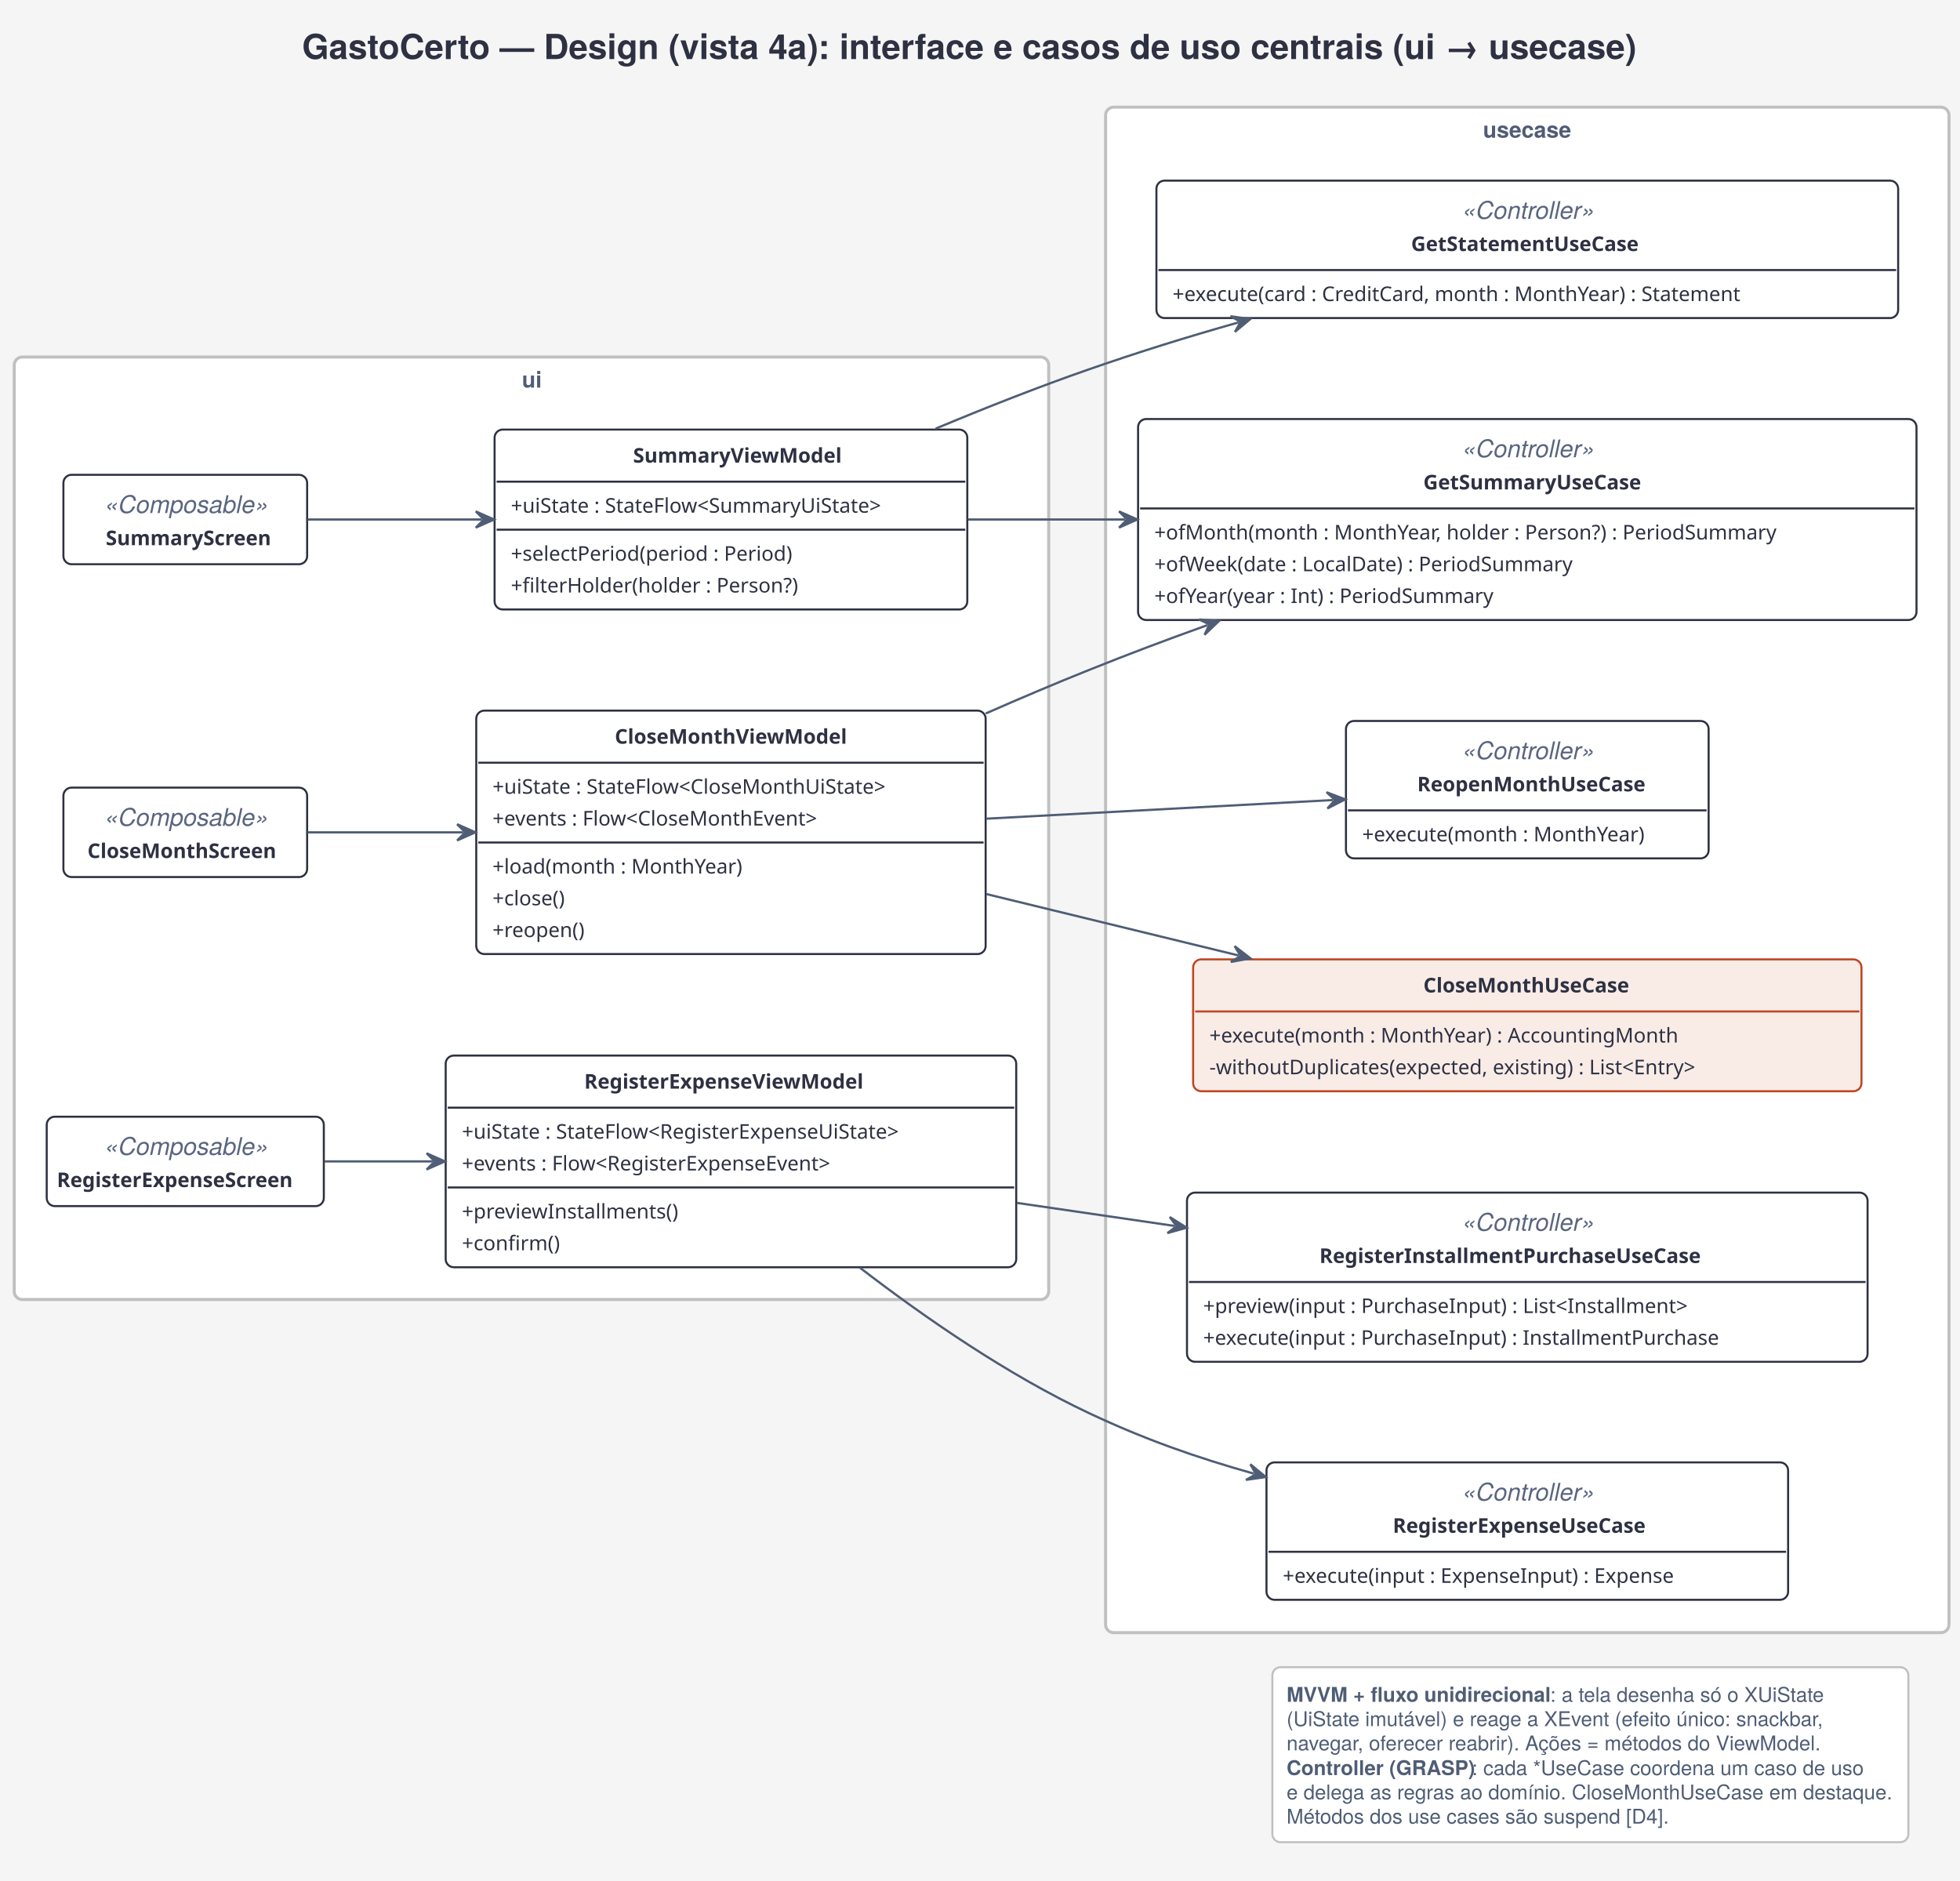
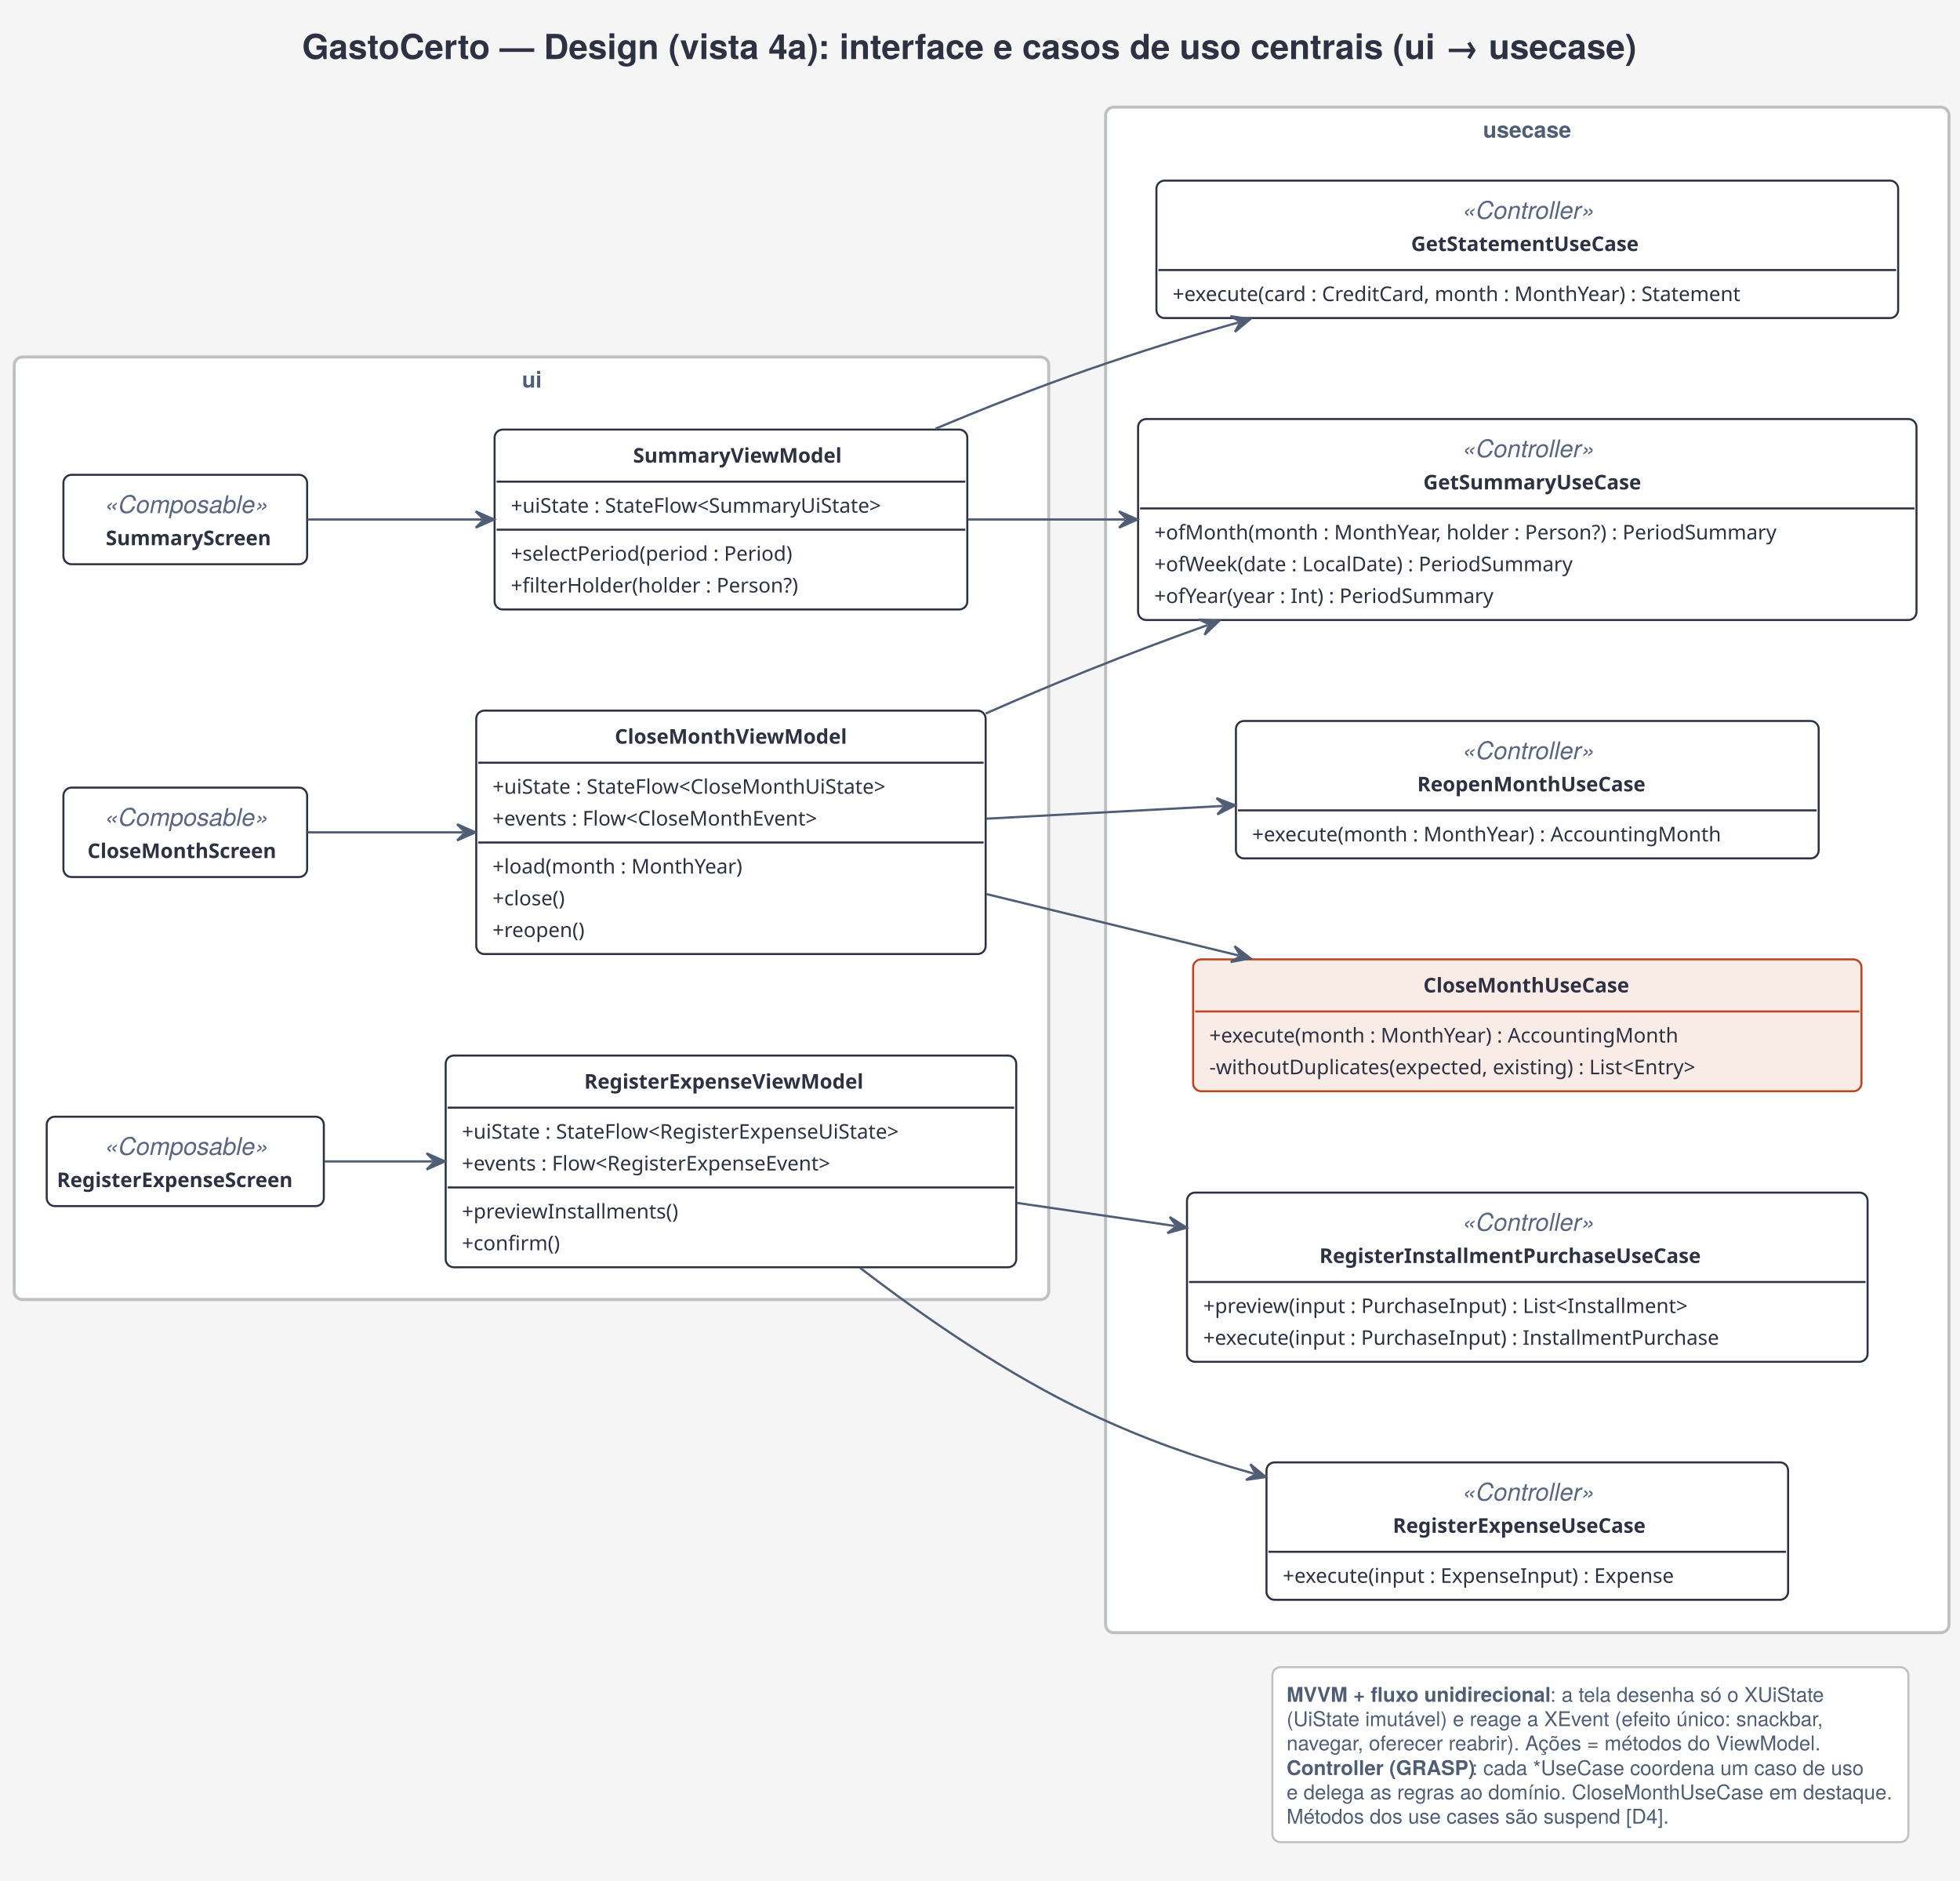
<svg xmlns="http://www.w3.org/2000/svg" contentStyleType="text/css" data-diagram-type="CLASS" height="926px" preserveAspectRatio="none" style="width:965px;height:926px;background:#F5F5F5;" version="1.1" viewBox="0 0 965 926" width="965px" zoomAndPan="magnify">
  <defs />
  <g>
    <rect fill="#F5F5F5" height="926" style="stroke:none;stroke-width:1;" width="965" x="0" y="0" />
    <g class="title" data-source-line="7">
      <text fill="#2D3142" font-family="'Helvetica Neue'" font-size="17" font-weight="bold" lengthAdjust="spacing" textLength="654.16" x="148.71" y="29.068">GastoCerto — Design (vista 4a): interface e casos de uso centrais (ui → usecase)</text>
    </g>
    <g class="cluster" data-qualified-name="ui" data-source-line="10" id="ent0002">
      <rect fill="#FFFFFF" height="464" rx="4" ry="4" style="stroke:#BFC0C0;stroke-width:1.5;" width="509.33" x="7" y="175.757" />
      <text fill="#4F5D75" font-family="'Helvetica Neue'" font-size="11" font-weight="bold" lengthAdjust="spacing" textLength="9.361" x="256.985" y="190.801">ui</text>
    </g>
    <g class="cluster" data-qualified-name="usecase" data-source-line="33" id="ent0009">
      <rect fill="#FFFFFF" height="751" rx="4" ry="4" style="stroke:#BFC0C0;stroke-width:1.5;" width="415.25" x="544.33" y="52.757" />
      <text fill="#4F5D75" font-family="'Helvetica Neue'" font-size="11" font-weight="bold" lengthAdjust="spacing" textLength="43.593" x="730.159" y="67.801">usecase</text>
    </g>
    <g class="entity" data-qualified-name="ui.RegisterExpenseScreen" data-source-line="11" id="ent0003">
      <rect fill="#FFFFFF" height="44.017" rx="4" ry="4" style="stroke:#2D3142;stroke-width:1;" width="136.431" x="23" y="549.747" />
      <text fill="#5A6580" font-family="Helvetica Neue" font-size="12" font-style="italic" lengthAdjust="spacing" textLength="79.116" x="51.657" y="568.567">«Composable»</text>
      <text fill="#2D3142" font-family="Menlo" font-size="10" font-weight="bold" lengthAdjust="spacing" textLength="126.431" x="28" y="584.405">RegisterExpenseScreen</text>
    </g>
    <g class="entity" data-qualified-name="ui.CloseMonthScreen" data-source-line="12" id="ent0004">
      <rect fill="#FFFFFF" height="44.017" rx="4" ry="4" style="stroke:#2D3142;stroke-width:1;" width="120" x="31.22" y="387.747" />
      <text fill="#5A6580" font-family="Helvetica Neue" font-size="12" font-style="italic" lengthAdjust="spacing" textLength="79.116" x="51.662" y="406.567">«Composable»</text>
      <text fill="#2D3142" font-family="Menlo" font-size="10" font-weight="bold" lengthAdjust="spacing" textLength="96.328" x="43.056" y="422.405">CloseMonthScreen</text>
    </g>
    <g class="entity" data-qualified-name="ui.SummaryScreen" data-source-line="13" id="ent0005">
      <rect fill="#FFFFFF" height="44.017" rx="4" ry="4" style="stroke:#2D3142;stroke-width:1;" width="120" x="31.22" y="233.747" />
      <text fill="#5A6580" font-family="Helvetica Neue" font-size="12" font-style="italic" lengthAdjust="spacing" textLength="79.116" x="51.662" y="252.567">«Composable»</text>
      <text fill="#2D3142" font-family="Menlo" font-size="10" font-weight="bold" lengthAdjust="spacing" textLength="78.267" x="52.087" y="268.405">SummaryScreen</text>
    </g>
    <g class="entity" data-qualified-name="ui.RegisterExpenseViewModel" data-source-line="14" id="ent0006">
      <rect fill="#FFFFFF" height="104.203" rx="4" ry="4" style="stroke:#2D3142;stroke-width:1;" width="280.902" x="219.43" y="519.657" />
      <text fill="#2D3142" font-family="Menlo" font-size="10" font-weight="bold" lengthAdjust="spacing" textLength="144.492" x="287.635" y="535.939">RegisterExpenseViewModel</text>
      <line style="stroke:#2D3142;stroke-width:1;" x1="220.43" x2="499.332" y1="545.298" y2="545.298" />
      <text fill="#2D3142" font-family="Menlo" font-size="10" lengthAdjust="spacing" textLength="264.902" x="227.43" y="560.58">+uiState : StateFlow&lt;RegisterExpenseUiState&gt;</text>
      <text fill="#2D3142" font-family="Menlo" font-size="10" lengthAdjust="spacing" textLength="216.738" x="227.43" y="576.221">+events : Flow&lt;RegisterExpenseEvent&gt;</text>
      <line style="stroke:#2D3142;stroke-width:1;" x1="220.43" x2="499.332" y1="584.579" y2="584.579" />
      <text fill="#2D3142" font-family="Menlo" font-size="10" lengthAdjust="spacing" textLength="132.451" x="227.43" y="599.861">+previewInstallments()</text>
      <text fill="#2D3142" font-family="Menlo" font-size="10" lengthAdjust="spacing" textLength="60.205" x="227.43" y="615.502">+confirm()</text>
    </g>
    <g class="entity" data-qualified-name="ui.CloseMonthViewModel" data-source-line="20" id="ent0007">
      <rect fill="#FFFFFF" height="119.844" rx="4" ry="4" style="stroke:#2D3142;stroke-width:1;" width="250.8" x="234.48" y="349.837" />
      <text fill="#2D3142" font-family="Menlo" font-size="10" font-weight="bold" lengthAdjust="spacing" textLength="114.39" x="302.685" y="366.119">CloseMonthViewModel</text>
      <line style="stroke:#2D3142;stroke-width:1;" x1="235.48" x2="484.28" y1="375.478" y2="375.478" />
      <text fill="#2D3142" font-family="Menlo" font-size="10" lengthAdjust="spacing" textLength="234.8" x="242.48" y="390.76">+uiState : StateFlow&lt;CloseMonthUiState&gt;</text>
      <text fill="#2D3142" font-family="Menlo" font-size="10" lengthAdjust="spacing" textLength="186.636" x="242.48" y="406.401">+events : Flow&lt;CloseMonthEvent&gt;</text>
      <line style="stroke:#2D3142;stroke-width:1;" x1="235.48" x2="484.28" y1="414.759" y2="414.759" />
      <text fill="#2D3142" font-family="Menlo" font-size="10" lengthAdjust="spacing" textLength="144.492" x="242.48" y="430.041">+load(month : MonthYear)</text>
      <text fill="#2D3142" font-family="Menlo" font-size="10" lengthAdjust="spacing" textLength="48.164" x="242.48" y="445.682">+close()</text>
      <text fill="#2D3142" font-family="Menlo" font-size="10" lengthAdjust="spacing" textLength="54.185" x="242.48" y="461.322">+reopen()</text>
    </g>
    <g class="entity" data-qualified-name="ui.SummaryViewModel" data-source-line="27" id="ent0008">
      <rect fill="#FFFFFF" height="88.562" rx="4" ry="4" style="stroke:#2D3142;stroke-width:1;" width="232.738" x="243.51" y="211.477" />
      <text fill="#2D3142" font-family="Menlo" font-size="10" font-weight="bold" lengthAdjust="spacing" textLength="96.328" x="311.715" y="227.759">SummaryViewModel</text>
      <line style="stroke:#2D3142;stroke-width:1;" x1="244.51" x2="475.248" y1="237.118" y2="237.118" />
      <text fill="#2D3142" font-family="Menlo" font-size="10" lengthAdjust="spacing" textLength="216.738" x="251.51" y="252.4">+uiState : StateFlow&lt;SummaryUiState&gt;</text>
      <line style="stroke:#2D3142;stroke-width:1;" x1="244.51" x2="475.248" y1="260.758" y2="260.758" />
      <text fill="#2D3142" font-family="Menlo" font-size="10" lengthAdjust="spacing" textLength="180.615" x="251.51" y="276.041">+selectPeriod(period : Period)</text>
      <text fill="#2D3142" font-family="Menlo" font-size="10" lengthAdjust="spacing" textLength="186.636" x="251.51" y="291.681">+filterHolder(holder : Person?)</text>
    </g>
    <g class="entity" data-qualified-name="usecase.RegisterExpenseUseCase" data-source-line="34" id="ent0010">
      <rect fill="#FFFFFF" height="67.657" rx="4" ry="4" style="stroke:#2D3142;stroke-width:1;" width="256.82" x="623.55" y="719.927" />
      <text fill="#5A6580" font-family="Helvetica Neue" font-size="12" font-style="italic" lengthAdjust="spacing" textLength="63.768" x="720.076" y="738.747">«Controller»</text>
      <text fill="#2D3142" font-family="Menlo" font-size="10" font-weight="bold" lengthAdjust="spacing" textLength="132.451" x="685.735" y="754.585">RegisterExpenseUseCase</text>
      <line style="stroke:#2D3142;stroke-width:1;" x1="624.55" x2="879.37" y1="763.944" y2="763.944" />
      <text fill="#2D3142" font-family="Menlo" font-size="10" lengthAdjust="spacing" textLength="240.82" x="631.55" y="779.226">+execute(input : ExpenseInput) : Expense</text>
    </g>
    <g class="entity" data-qualified-name="usecase.RegisterInstallmentPurchaseUseCase" data-source-line="37" id="ent0011">
      <rect fill="#FFFFFF" height="83.298" rx="4" ry="4" style="stroke:#2D3142;stroke-width:1;" width="335.087" x="584.41" y="587.107" />
      <text fill="#5A6580" font-family="Helvetica Neue" font-size="12" font-style="italic" lengthAdjust="spacing" textLength="63.768" x="720.069" y="605.927">«Controller»</text>
      <text fill="#2D3142" font-family="Menlo" font-size="10" font-weight="bold" lengthAdjust="spacing" textLength="204.697" x="649.605" y="621.765">RegisterInstallmentPurchaseUseCase</text>
      <line style="stroke:#2D3142;stroke-width:1;" x1="585.41" x2="918.497" y1="631.124" y2="631.124" />
      <text fill="#2D3142" font-family="Menlo" font-size="10" lengthAdjust="spacing" textLength="307.046" x="592.41" y="646.406">+preview(input : PurchaseInput) : List&lt;Installment&gt;</text>
      <text fill="#2D3142" font-family="Menlo" font-size="10" lengthAdjust="spacing" textLength="319.087" x="592.41" y="662.047">+execute(input : PurchaseInput) : InstallmentPurchase</text>
    </g>
    <g class="entity" data-qualified-name="usecase.CloseMonthUseCase" data-source-line="41" id="ent0012">
      <rect fill="#F9ECE7" height="64.922" rx="4" ry="4" style="stroke:#BF4520;stroke-width:1;" width="329.066" x="587.43" y="472.297" />
      <text fill="#2D3142" font-family="Menlo" font-size="10" font-weight="bold" lengthAdjust="spacing" textLength="102.349" x="700.789" y="488.579">CloseMonthUseCase</text>
      <line style="stroke:#BF4520;stroke-width:1;" x1="588.43" x2="915.496" y1="497.938" y2="497.938" />
      <text fill="#2D3142" font-family="Menlo" font-size="10" lengthAdjust="spacing" textLength="270.923" x="595.43" y="513.22">+execute(month : MonthYear) : AccountingMonth</text>
      <text fill="#2D3142" font-family="Menlo" font-size="10" lengthAdjust="spacing" textLength="313.066" x="595.43" y="528.861">-withoutDuplicates(expected, existing) : List&lt;Entry&gt;</text>
    </g>
    <g class="entity" data-qualified-name="usecase.ReopenMonthUseCase" data-source-line="45" id="ent0013">
-       <rect fill="#FFFFFF" height="67.657" rx="4" ry="4" style="stroke:#2D3142;stroke-width:1;" width="178.554" x="662.68" y="354.927" />
-       <text fill="#5A6580" font-family="Helvetica Neue" font-size="12" font-style="italic" lengthAdjust="spacing" textLength="63.768" x="720.073" y="373.747">«Controller»</text>
-       <text fill="#2D3142" font-family="Menlo" font-size="10" font-weight="bold" lengthAdjust="spacing" textLength="108.369" x="697.772" y="389.585">ReopenMonthUseCase</text>
-       <line style="stroke:#2D3142;stroke-width:1;" x1="663.68" x2="840.234" y1="398.944" y2="398.944" />
-       <text fill="#2D3142" font-family="Menlo" font-size="10" lengthAdjust="spacing" textLength="162.554" x="670.68" y="414.226">+execute(month : MonthYear)</text>
+       <rect fill="#FFFFFF" height="67.657" rx="4" ry="4" style="stroke:#2D3142;stroke-width:1;" width="286.923" x="608.5" y="354.927" />
+       <text fill="#5A6580" font-family="Helvetica Neue" font-size="12" font-style="italic" lengthAdjust="spacing" textLength="63.768" x="720.077" y="373.747">«Controller»</text>
+       <text fill="#2D3142" font-family="Menlo" font-size="10" font-weight="bold" lengthAdjust="spacing" textLength="108.369" x="697.777" y="389.585">ReopenMonthUseCase</text>
+       <line style="stroke:#2D3142;stroke-width:1;" x1="609.5" x2="894.423" y1="398.944" y2="398.944" />
+       <text fill="#2D3142" font-family="Menlo" font-size="10" lengthAdjust="spacing" textLength="270.923" x="616.5" y="414.226">+execute(month : MonthYear) : AccountingMonth</text>
    </g>
    <g class="entity" data-qualified-name="usecase.GetSummaryUseCase" data-source-line="48" id="ent0014">
      <rect fill="#FFFFFF" height="98.939" rx="4" ry="4" style="stroke:#2D3142;stroke-width:1;" width="383.251" x="560.33" y="206.287" />
      <text fill="#5A6580" font-family="Helvetica Neue" font-size="12" font-style="italic" lengthAdjust="spacing" textLength="63.768" x="720.072" y="225.107">«Controller»</text>
      <text fill="#2D3142" font-family="Menlo" font-size="10" font-weight="bold" lengthAdjust="spacing" textLength="102.349" x="700.781" y="240.945">GetSummaryUseCase</text>
      <line style="stroke:#2D3142;stroke-width:1;" x1="561.33" x2="942.581" y1="250.304" y2="250.304" />
      <text fill="#2D3142" font-family="Menlo" font-size="10" lengthAdjust="spacing" textLength="367.251" x="568.33" y="265.586">+ofMonth(month : MonthYear, holder : Person?) : PeriodSummary</text>
      <text fill="#2D3142" font-family="Menlo" font-size="10" lengthAdjust="spacing" textLength="246.841" x="568.33" y="281.226">+ofWeek(date : LocalDate) : PeriodSummary</text>
      <text fill="#2D3142" font-family="Menlo" font-size="10" lengthAdjust="spacing" textLength="210.718" x="568.33" y="296.867">+ofYear(year : Int) : PeriodSummary</text>
    </g>
    <g class="entity" data-qualified-name="usecase.GetStatementUseCase" data-source-line="53" id="ent0015">
      <rect fill="#FFFFFF" height="67.657" rx="4" ry="4" style="stroke:#2D3142;stroke-width:1;" width="365.19" x="569.36" y="88.927" />
      <text fill="#5A6580" font-family="Helvetica Neue" font-size="12" font-style="italic" lengthAdjust="spacing" textLength="63.768" x="720.071" y="107.747">«Controller»</text>
      <text fill="#2D3142" font-family="Menlo" font-size="10" font-weight="bold" lengthAdjust="spacing" textLength="114.39" x="694.76" y="123.585">GetStatementUseCase</text>
      <line style="stroke:#2D3142;stroke-width:1;" x1="570.36" x2="933.549" y1="132.944" y2="132.944" />
      <text fill="#2D3142" font-family="Menlo" font-size="10" lengthAdjust="spacing" textLength="349.19" x="577.36" y="148.226">+execute(card : CreditCard, month : MonthYear) : Statement</text>
    </g>
    <g class="link" data-entity-1="ent0003" data-entity-2="ent0006" data-link-type="dependency" data-source-line="58" id="lnk16">
      <path codeLine="58" d="M159.85,571.757 C178.06,571.757 192.45,571.757 213.04,571.757" fill="none" id="RegisterExpenseScreen-to-RegisterExpenseViewModel" style="stroke:#4F5D75;stroke-width:1.1;" />
      <polygon fill="#4F5D75" points="219.04,571.757,210.04,567.757,214.04,571.757,210.04,575.757,219.04,571.757" style="stroke:#4F5D75;stroke-width:1.1;" />
    </g>
    <g class="link" data-entity-1="ent0004" data-entity-2="ent0007" data-link-type="dependency" data-source-line="59" id="lnk17">
      <path codeLine="59" d="M151.4,409.757 C175.87,409.757 199.23,409.757 228.06,409.757" fill="none" id="CloseMonthScreen-to-CloseMonthViewModel" style="stroke:#4F5D75;stroke-width:1.1;" />
      <polygon fill="#4F5D75" points="234.06,409.757,225.06,405.757,229.06,409.757,225.06,413.757,234.06,409.757" style="stroke:#4F5D75;stroke-width:1.1;" />
    </g>
    <g class="link" data-entity-1="ent0005" data-entity-2="ent0008" data-link-type="dependency" data-source-line="60" id="lnk18">
      <path codeLine="60" d="M151.4,255.757 C178.48,255.757 205.55,255.757 237.25,255.757" fill="none" id="SummaryScreen-to-SummaryViewModel" style="stroke:#4F5D75;stroke-width:1.1;" />
      <polygon fill="#4F5D75" points="243.25,255.757,234.25,251.757,238.25,255.757,234.25,259.757,243.25,255.757" style="stroke:#4F5D75;stroke-width:1.1;" />
    </g>
    <g class="link" data-entity-1="ent0006" data-entity-2="ent0010" data-link-type="dependency" data-source-line="61" id="lnk19">
      <path codeLine="61" d="M423.33,624.057 C455.43,648.747 496.17,676.867 536.33,695.757 C563.49,708.527 588.175,717.258 617.425,725.508" fill="none" id="RegisterExpenseViewModel-to-RegisterExpenseUseCase" style="stroke:#4F5D75;stroke-width:1.1;" />
      <polygon fill="#4F5D75" points="623.2,727.137,615.624,720.844,618.388,725.78,613.452,728.544,623.2,727.137" style="stroke:#4F5D75;stroke-width:1.1;" />
    </g>
    <g class="link" data-entity-1="ent0006" data-entity-2="ent0011" data-link-type="dependency" data-source-line="62" id="lnk20">
      <path codeLine="62" d="M500.61,592.177 C527.71,596.137 550.443,599.46 578.313,603.53" fill="none" id="RegisterExpenseViewModel-to-RegisterInstallmentPurchaseUseCase" style="stroke:#4F5D75;stroke-width:1.1;" />
      <polygon fill="#4F5D75" points="584.25,604.397,575.923,599.139,579.303,603.674,574.766,607.054,584.25,604.397" style="stroke:#4F5D75;stroke-width:1.1;" />
    </g>
    <g class="link" data-entity-1="ent0007" data-entity-2="ent0014" data-link-type="dependency" data-source-line="63" id="lnk21">
      <path codeLine="63" d="M485.32,351.247 C502.36,343.757 519.7,336.397 536.33,329.757 C556.83,321.567 572.982,315.453 594.532,307.723" fill="none" id="CloseMonthViewModel-to-GetSummaryUseCase" style="stroke:#4F5D75;stroke-width:1.1;" />
      <polygon fill="#4F5D75" points="600.18,305.697,590.358,304.971,595.474,307.385,593.059,312.501,600.18,305.697" style="stroke:#4F5D75;stroke-width:1.1;" />
    </g>
    <g class="link" data-entity-1="ent0007" data-entity-2="ent0012" data-link-type="dependency" data-source-line="64" id="lnk22">
      <path codeLine="64" d="M485.65,440.147 C527.11,450.237 567.63,460.107 609.84,470.387" fill="none" id="CloseMonthViewModel-to-CloseMonthUseCase" style="stroke:#4F5D75;stroke-width:1.1;" />
      <polygon fill="#4F5D75" points="615.67,471.807,607.872,465.791,610.812,470.624,605.979,473.564,615.67,471.807" style="stroke:#4F5D75;stroke-width:1.1;" />
    </g>
    <g class="link" data-entity-1="ent0007" data-entity-2="ent0013" data-link-type="dependency" data-source-line="65" id="lnk23">
-       <path codeLine="65" d="M485.65,403.037 C543.15,399.947 604.079,396.659 656.329,393.849" fill="none" id="CloseMonthViewModel-to-ReopenMonthUseCase" style="stroke:#4F5D75;stroke-width:1.1;" />
-       <polygon fill="#4F5D75" points="662.32,393.527,653.118,390.016,657.327,393.796,653.548,398.005,662.32,393.527" style="stroke:#4F5D75;stroke-width:1.1;" />
+       <path codeLine="65" d="M485.65,403.037 C524.65,400.937 561.999,398.929 602.149,396.769" fill="none" id="CloseMonthViewModel-to-ReopenMonthUseCase" style="stroke:#4F5D75;stroke-width:1.1;" />
+       <polygon fill="#4F5D75" points="608.14,396.447,598.938,392.936,603.147,396.716,599.368,400.925,608.14,396.447" style="stroke:#4F5D75;stroke-width:1.1;" />
    </g>
    <g class="link" data-entity-1="ent0008" data-entity-2="ent0014" data-link-type="dependency" data-source-line="66" id="lnk24">
      <path codeLine="66" d="M476.6,255.757 C502.88,255.757 525.47,255.757 553.96,255.757" fill="none" id="SummaryViewModel-to-GetSummaryUseCase" style="stroke:#4F5D75;stroke-width:1.1;" />
      <polygon fill="#4F5D75" points="559.96,255.757,550.96,251.757,554.96,255.757,550.96,259.757,559.96,255.757" style="stroke:#4F5D75;stroke-width:1.1;" />
    </g>
    <g class="link" data-entity-1="ent0008" data-entity-2="ent0015" data-link-type="dependency" data-source-line="67" id="lnk25">
      <path codeLine="67" d="M460.67,211.007 C485.17,200.767 511.5,190.367 536.33,181.757 C561.71,172.957 583.348,166.226 609.828,158.706" fill="none" id="SummaryViewModel-to-GetStatementUseCase" style="stroke:#4F5D75;stroke-width:1.1;" />
      <polygon fill="#4F5D75" points="615.6,157.067,605.85,155.678,610.79,158.433,608.035,163.374,615.6,157.067" style="stroke:#4F5D75;stroke-width:1.1;" />
    </g>
    <g class="legend" data-source-line="69">
      <rect fill="#FFFFFF" height="86.14" rx="4" ry="4" style="stroke:#BFC0C0;stroke-width:1;" width="313.13" x="626.45" y="820.757" />
      <text fill="#4F5D75" font-family="'Helvetica Neue'" font-size="10" font-weight="bold" lengthAdjust="spacing" textLength="129.84" x="633.45" y="837.797">MVVM + fluxo unidirecional</text>
      <text fill="#4F5D75" font-family="'Helvetica Neue'" font-size="10" lengthAdjust="spacing" textLength="134.65" x="763.29" y="837.837">: a tela desenha só o XUiState</text>
      <text fill="#4F5D75" font-family="'Helvetica Neue'" font-size="10" lengthAdjust="spacing" textLength="263.55" x="633.45" y="849.767">(UiState imutável) e reage a XEvent (efeito único: snackbar,</text>
      <text fill="#4F5D75" font-family="'Helvetica Neue'" font-size="10" lengthAdjust="spacing" textLength="266.19" x="633.45" y="861.697">navegar, oferecer reabrir). Ações = métodos do ViewModel.</text>
      <text fill="#4F5D75" font-family="'Helvetica Neue'" font-size="10" font-weight="bold" lengthAdjust="spacing" textLength="91.28" x="633.45" y="873.867">Controller (GRASP)</text>
      <text fill="#4F5D75" font-family="'Helvetica Neue'" font-size="10" lengthAdjust="spacing" textLength="193.93" x="724.73" y="873.907">: cada *UseCase coordena um caso de uso</text>
      <text fill="#4F5D75" font-family="'Helvetica Neue'" font-size="10" lengthAdjust="spacing" textLength="299.13" x="633.45" y="885.837">e delega as regras ao domínio. CloseMonthUseCase em destaque.</text>
      <text fill="#4F5D75" font-family="'Helvetica Neue'" font-size="10" lengthAdjust="spacing" textLength="190.05" x="633.45" y="897.767">Métodos dos use cases são suspend [D4].</text>
    </g>
  </g>
</svg>
